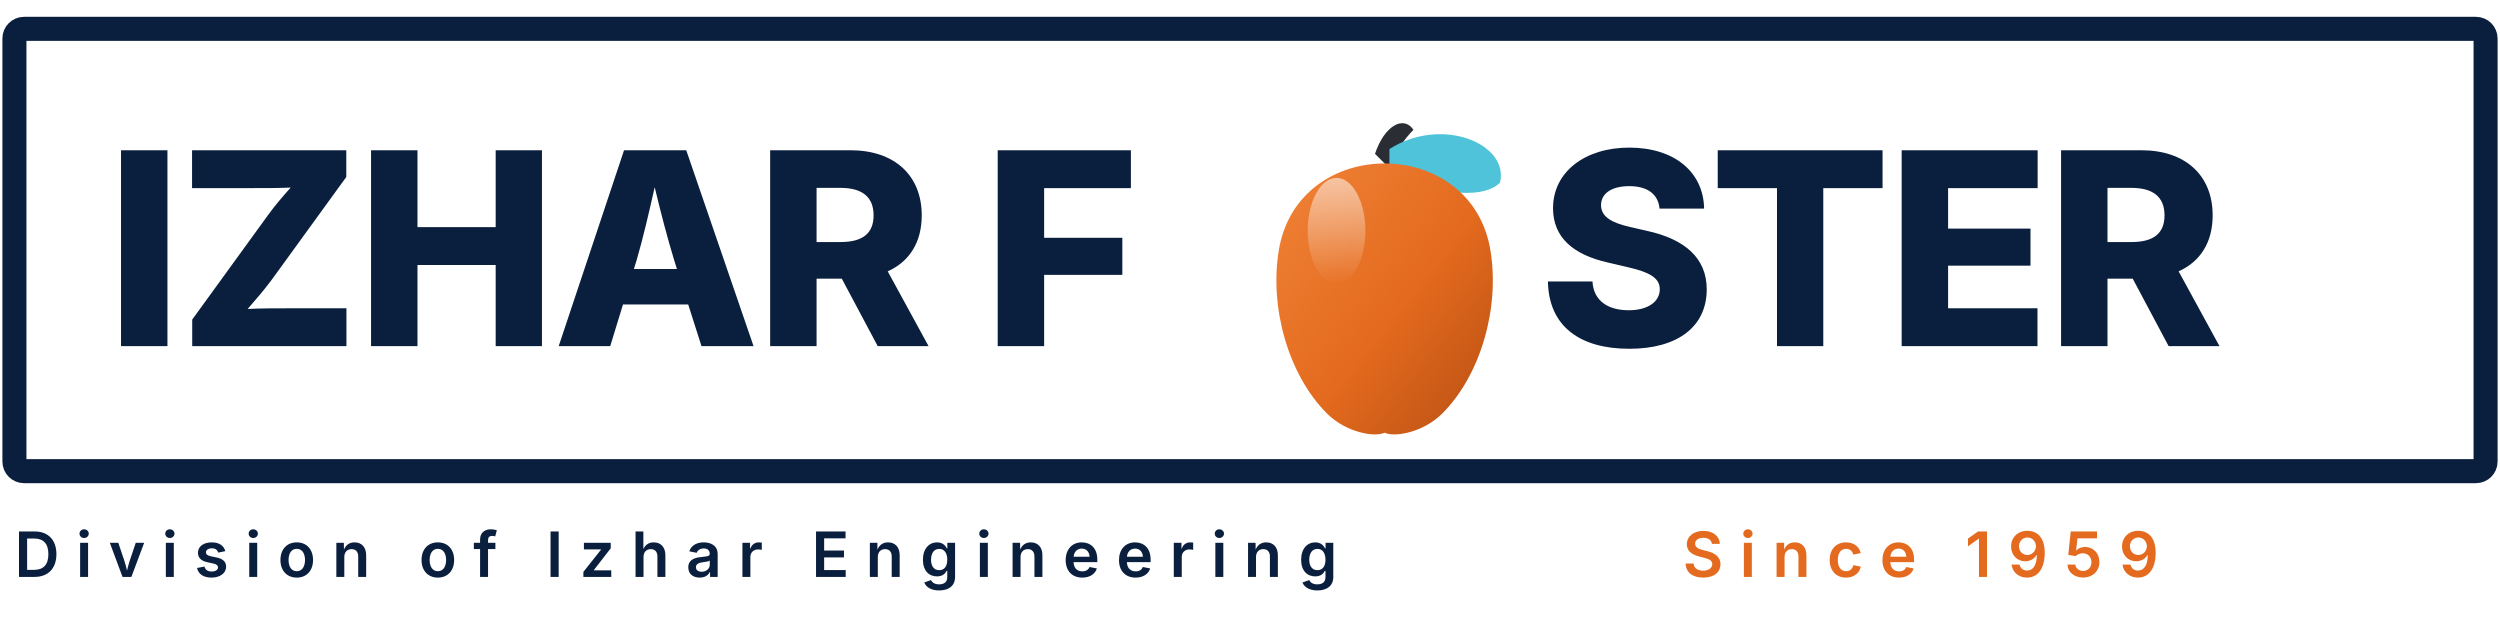
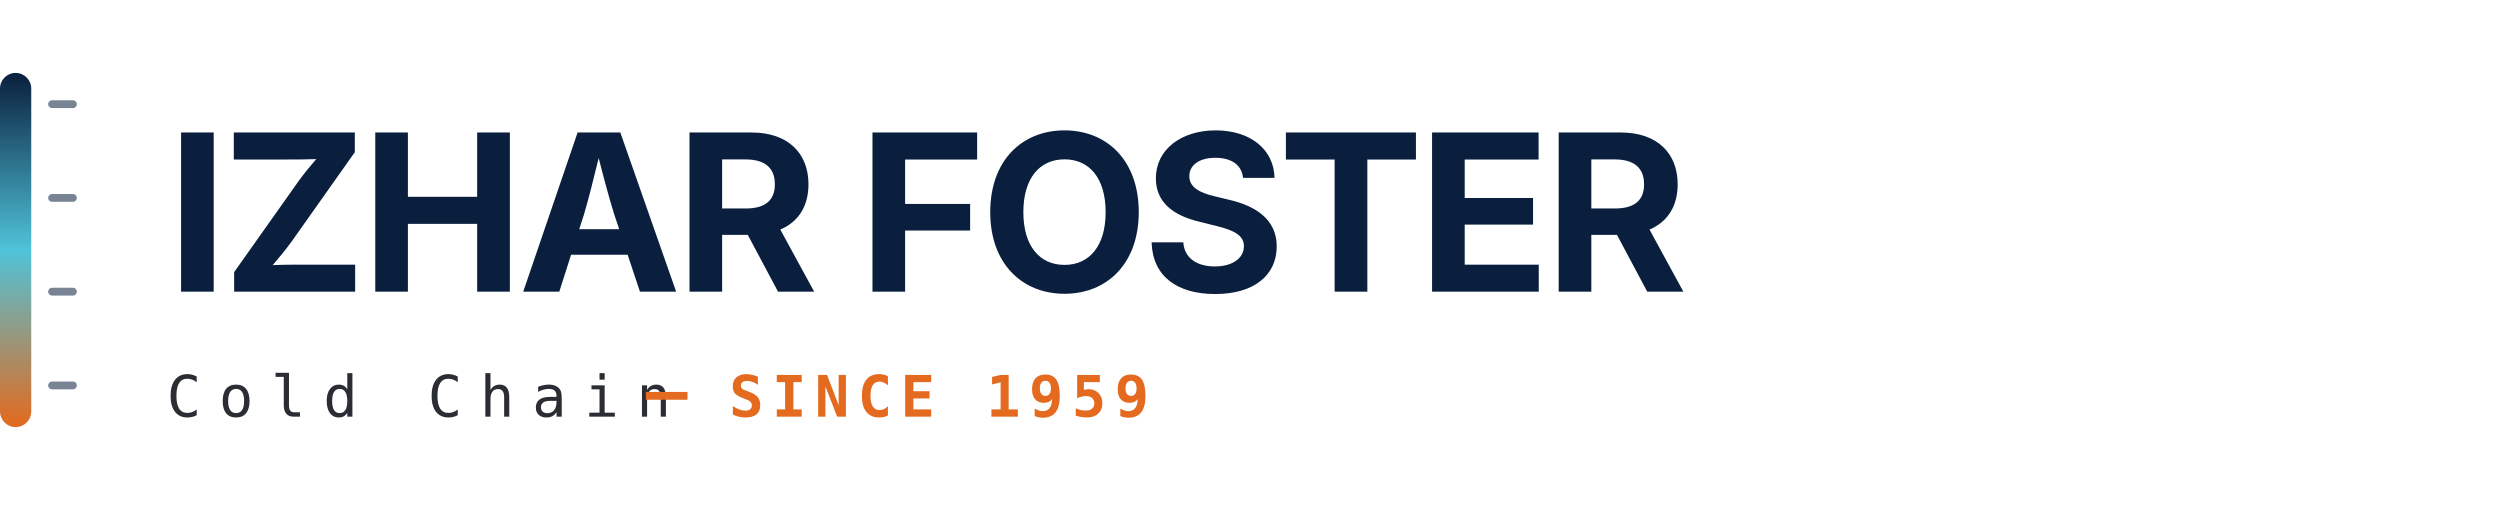
- <svg xmlns="http://www.w3.org/2000/svg" viewBox="0 0 520 130" role="img" aria-label="Izhar Foster — Division of Izhar Engineering">
+ <svg xmlns="http://www.w3.org/2000/svg" viewBox="0 0 480 100" role="img" aria-label="Izhar Foster — Cold Chain Since 1959">
  <defs>
-     <linearGradient id="apple-grad" x1="0%" y1="0%" x2="100%" y2="100%">
-       <stop offset="0%" stop-color="#F08338" />
-       <stop offset="55%" stop-color="#E36A1E" />
-       <stop offset="100%" stop-color="#B84F12" />
-     </linearGradient>
-     <linearGradient id="apple-shine" x1="0%" y1="0%" x2="0%" y2="100%">
-       <stop offset="0%" stop-color="#FFFFFF" stop-opacity="0.55" />
-       <stop offset="100%" stop-color="#FFFFFF" stop-opacity="0" />
+     <linearGradient id="spec" x1="0%" y1="0%" x2="0%" y2="100%">
+       <stop offset="0%" stop-color="#0A1F3D" />
+       <stop offset="50%" stop-color="#4FC3D9" />
+       <stop offset="100%" stop-color="#E36A1E" />
    </linearGradient>
    <style>
-       .wm-box { fill: none; stroke: #0A1F3D; stroke-width: 5; }
-       .wm-text { fill: #0A1F3D; font-family: 'Inter', system-ui, sans-serif; font-weight: 800; font-size: 56px; letter-spacing: -1px; }
-       .wm-tag { fill: #0A1F3D; font-family: 'Inter', system-ui, sans-serif; font-weight: 600; font-size: 13px; letter-spacing: 3.4px; text-transform: uppercase; }
-       .leaf { fill: #4FC3D9; }
-       .stem { fill: #2A2D33; }
+       .name { fill: #0A1F3D; font-family: 'Inter', system-ui, sans-serif; font-weight: 700; font-size: 42px; letter-spacing: -1.2px; }
+       .name-light { fill: #F5F2EC; }
+       .tag  { fill: #2A2D33; font-family: 'JetBrains Mono', ui-monospace, monospace; font-weight: 500; font-size: 11px; letter-spacing: 3.4px; text-transform: uppercase; }
+       .tag-light { fill: rgba(245,242,236,0.65); }
+       .accent { fill: #E36A1E; font-family: 'JetBrains Mono', ui-monospace, monospace; font-weight: 600; font-size: 11px; letter-spacing: 1.6px; }
    </style>
  </defs>
-   <rect x="3" y="6" width="514" height="92" rx="2" class="wm-box" />
-   <text x="22" y="72" class="wm-text">IZHAR F</text>
-   <g transform="translate(264, 26)">
-     <path class="stem" d="M 22 6 C 24 0 28 -2 30 1 C 28 3 26 6 25 9 Z" />
-     <path class="leaf" d="M 25 5 C 36 -2 50 4 48 12 C 44 16 32 14 25 9 Z" />
-     <path fill="url(#apple-grad)" d="       M 24 8       C 14 8 4 14 2 26       C 0 38 4 52 12 60       C 16 64 22 65 24 64       C 26 65 32 64 36 60       C 44 52 48 38 46 26       C 44 14 34 8 24 8 Z" />
-     <ellipse fill="url(#apple-shine)" cx="14" cy="22" rx="6" ry="11" />
+   <rect x="0" y="14" width="6" height="68" rx="3" fill="url(#spec)" />
+   <g stroke="#0A1F3D" stroke-width="1.5" stroke-linecap="round" opacity="0.55">
+     <line x1="10" y1="20" x2="14" y2="20" />
+     <line x1="10" y1="38" x2="14" y2="38" />
+     <line x1="10" y1="56" x2="14" y2="56" />
+     <line x1="10" y1="74" x2="14" y2="74" />
  </g>
-   <text x="320" y="72" class="wm-text">STER</text>
-   <text x="3" y="120" class="wm-tag">Division of Izhar Engineering</text>
-   <text x="350" y="120" class="wm-tag" text-anchor="start" style="fill:#E36A1E">Since 1959</text>
+   <text x="32" y="56" class="name">IZHAR FOSTER</text>
+   <g transform="translate(32, 80)">
+     <text x="0" y="0" class="tag">Cold Chain</text>
+     <line x1="92" y1="-4" x2="100" y2="-4" stroke="#E36A1E" stroke-width="1.5" />
+     <text x="108" y="0" class="accent">SINCE 1959</text>
+   </g>
</svg>
